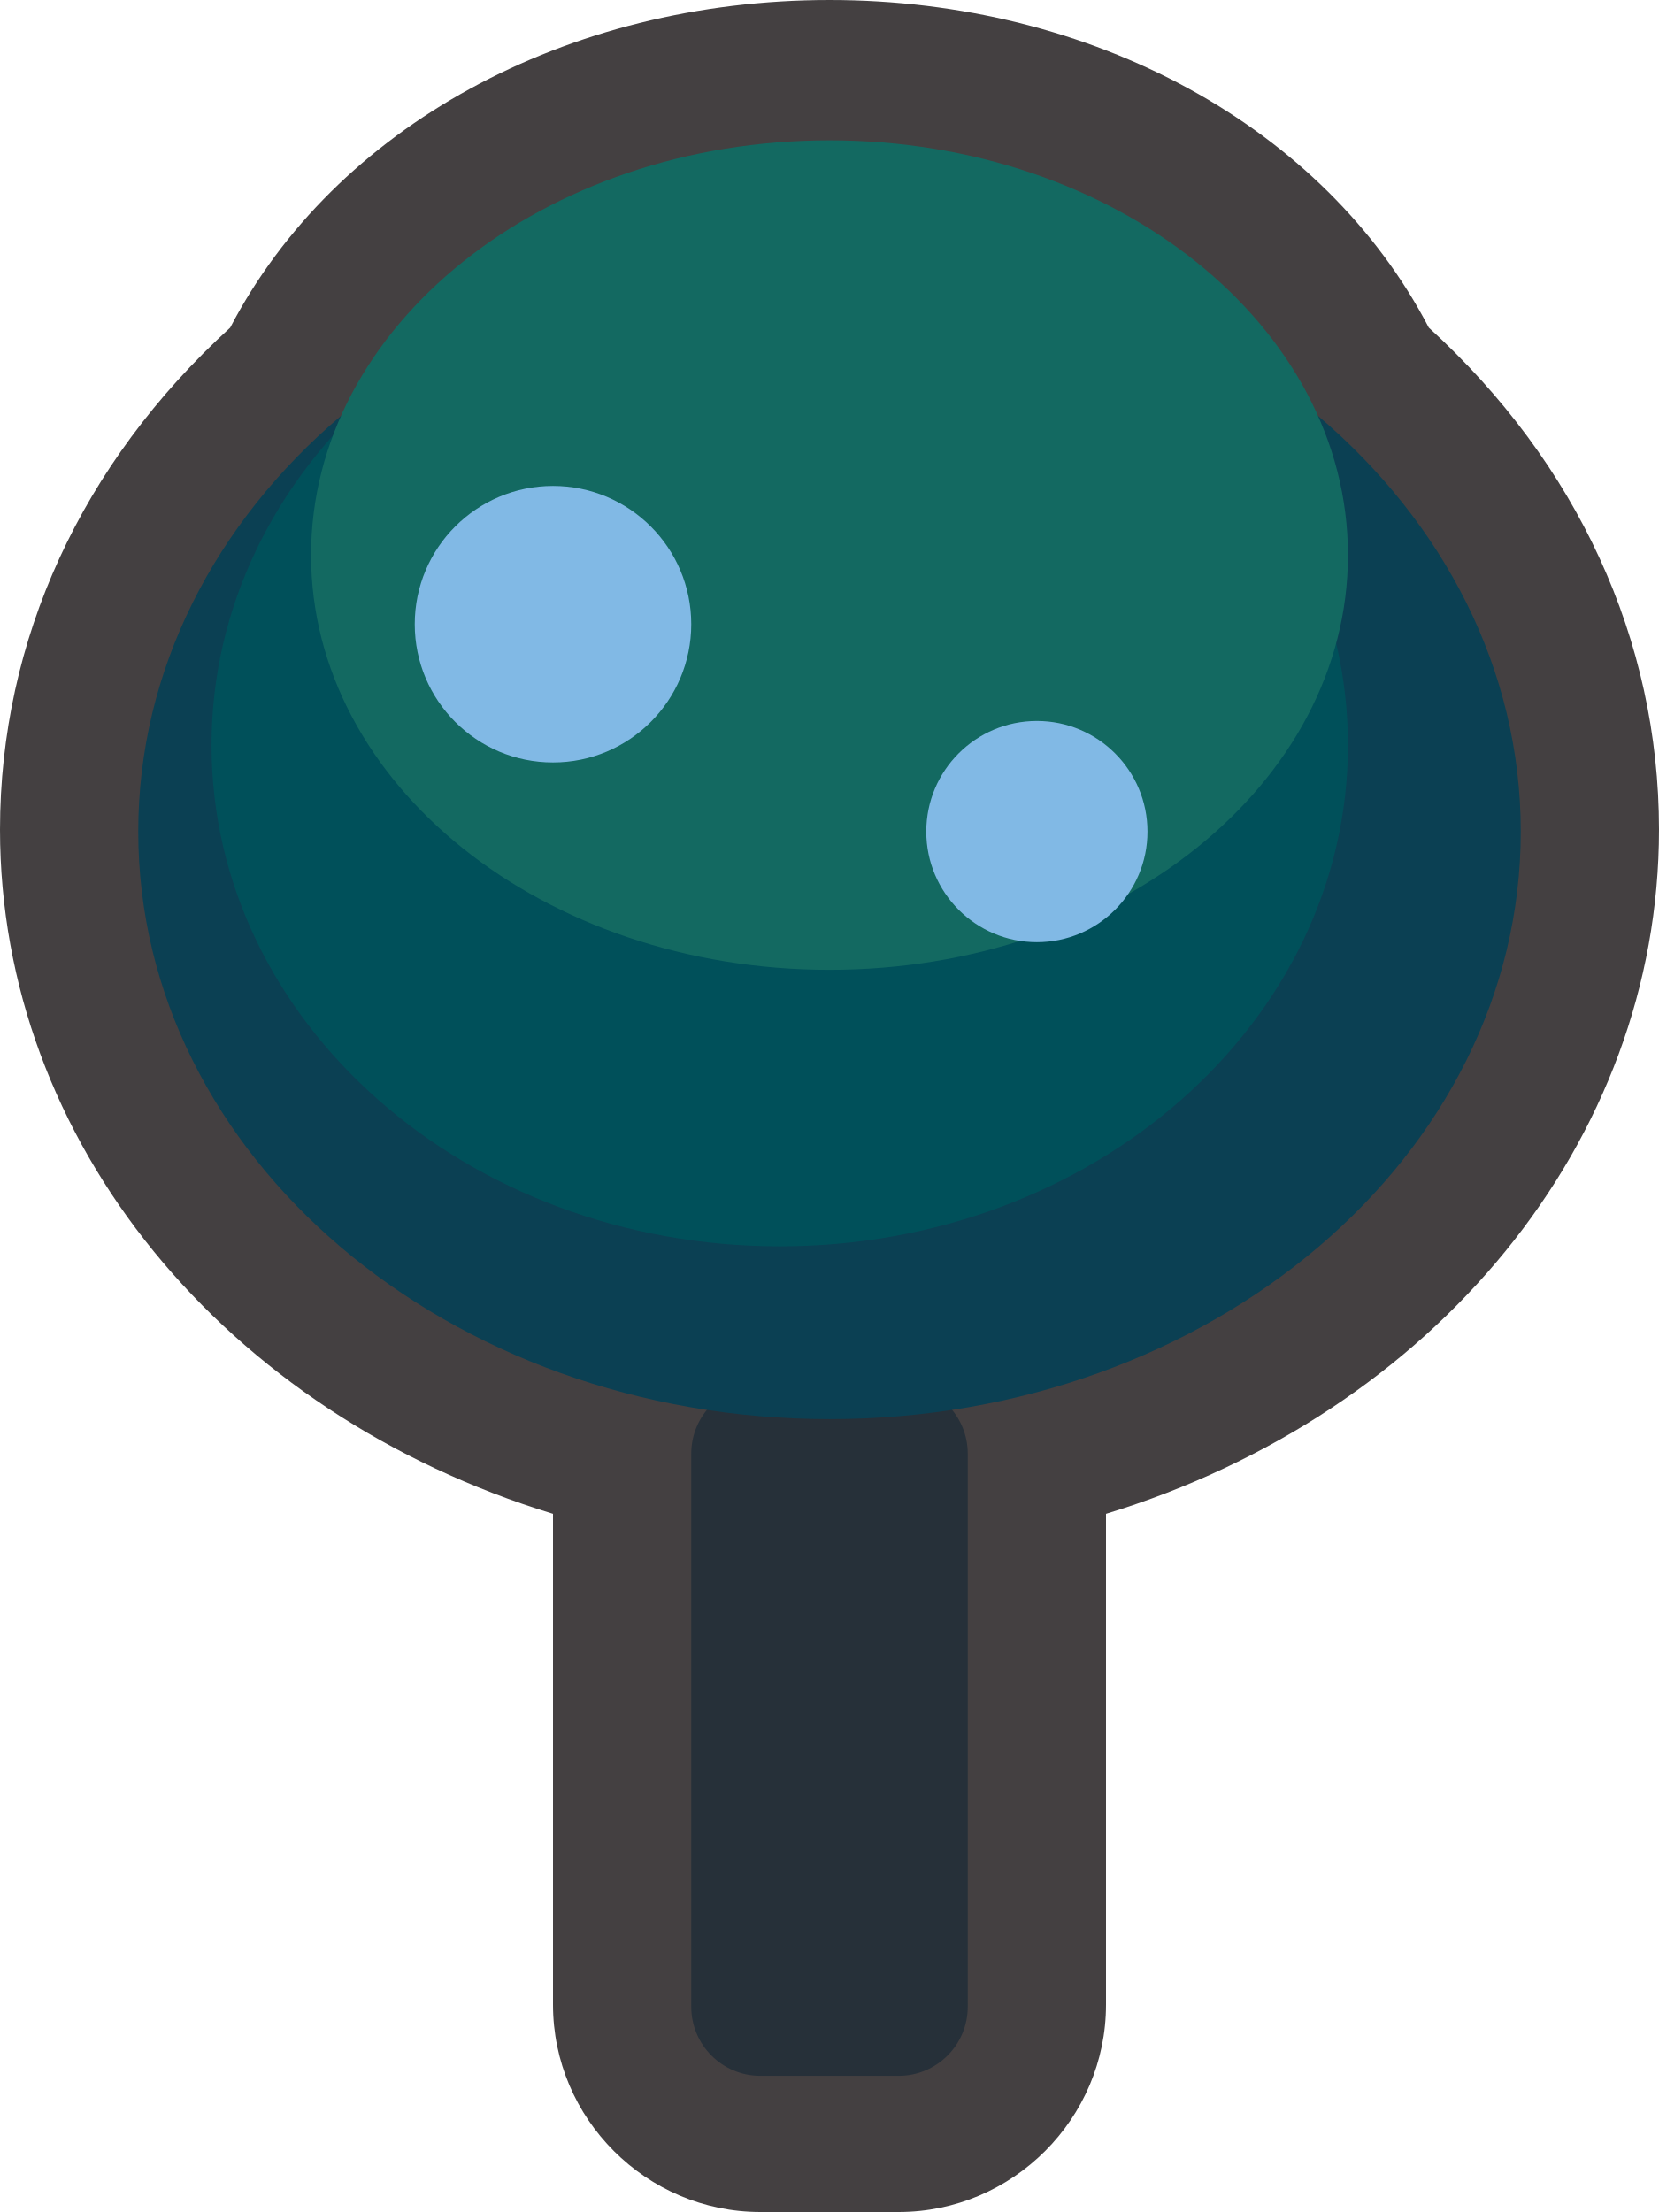
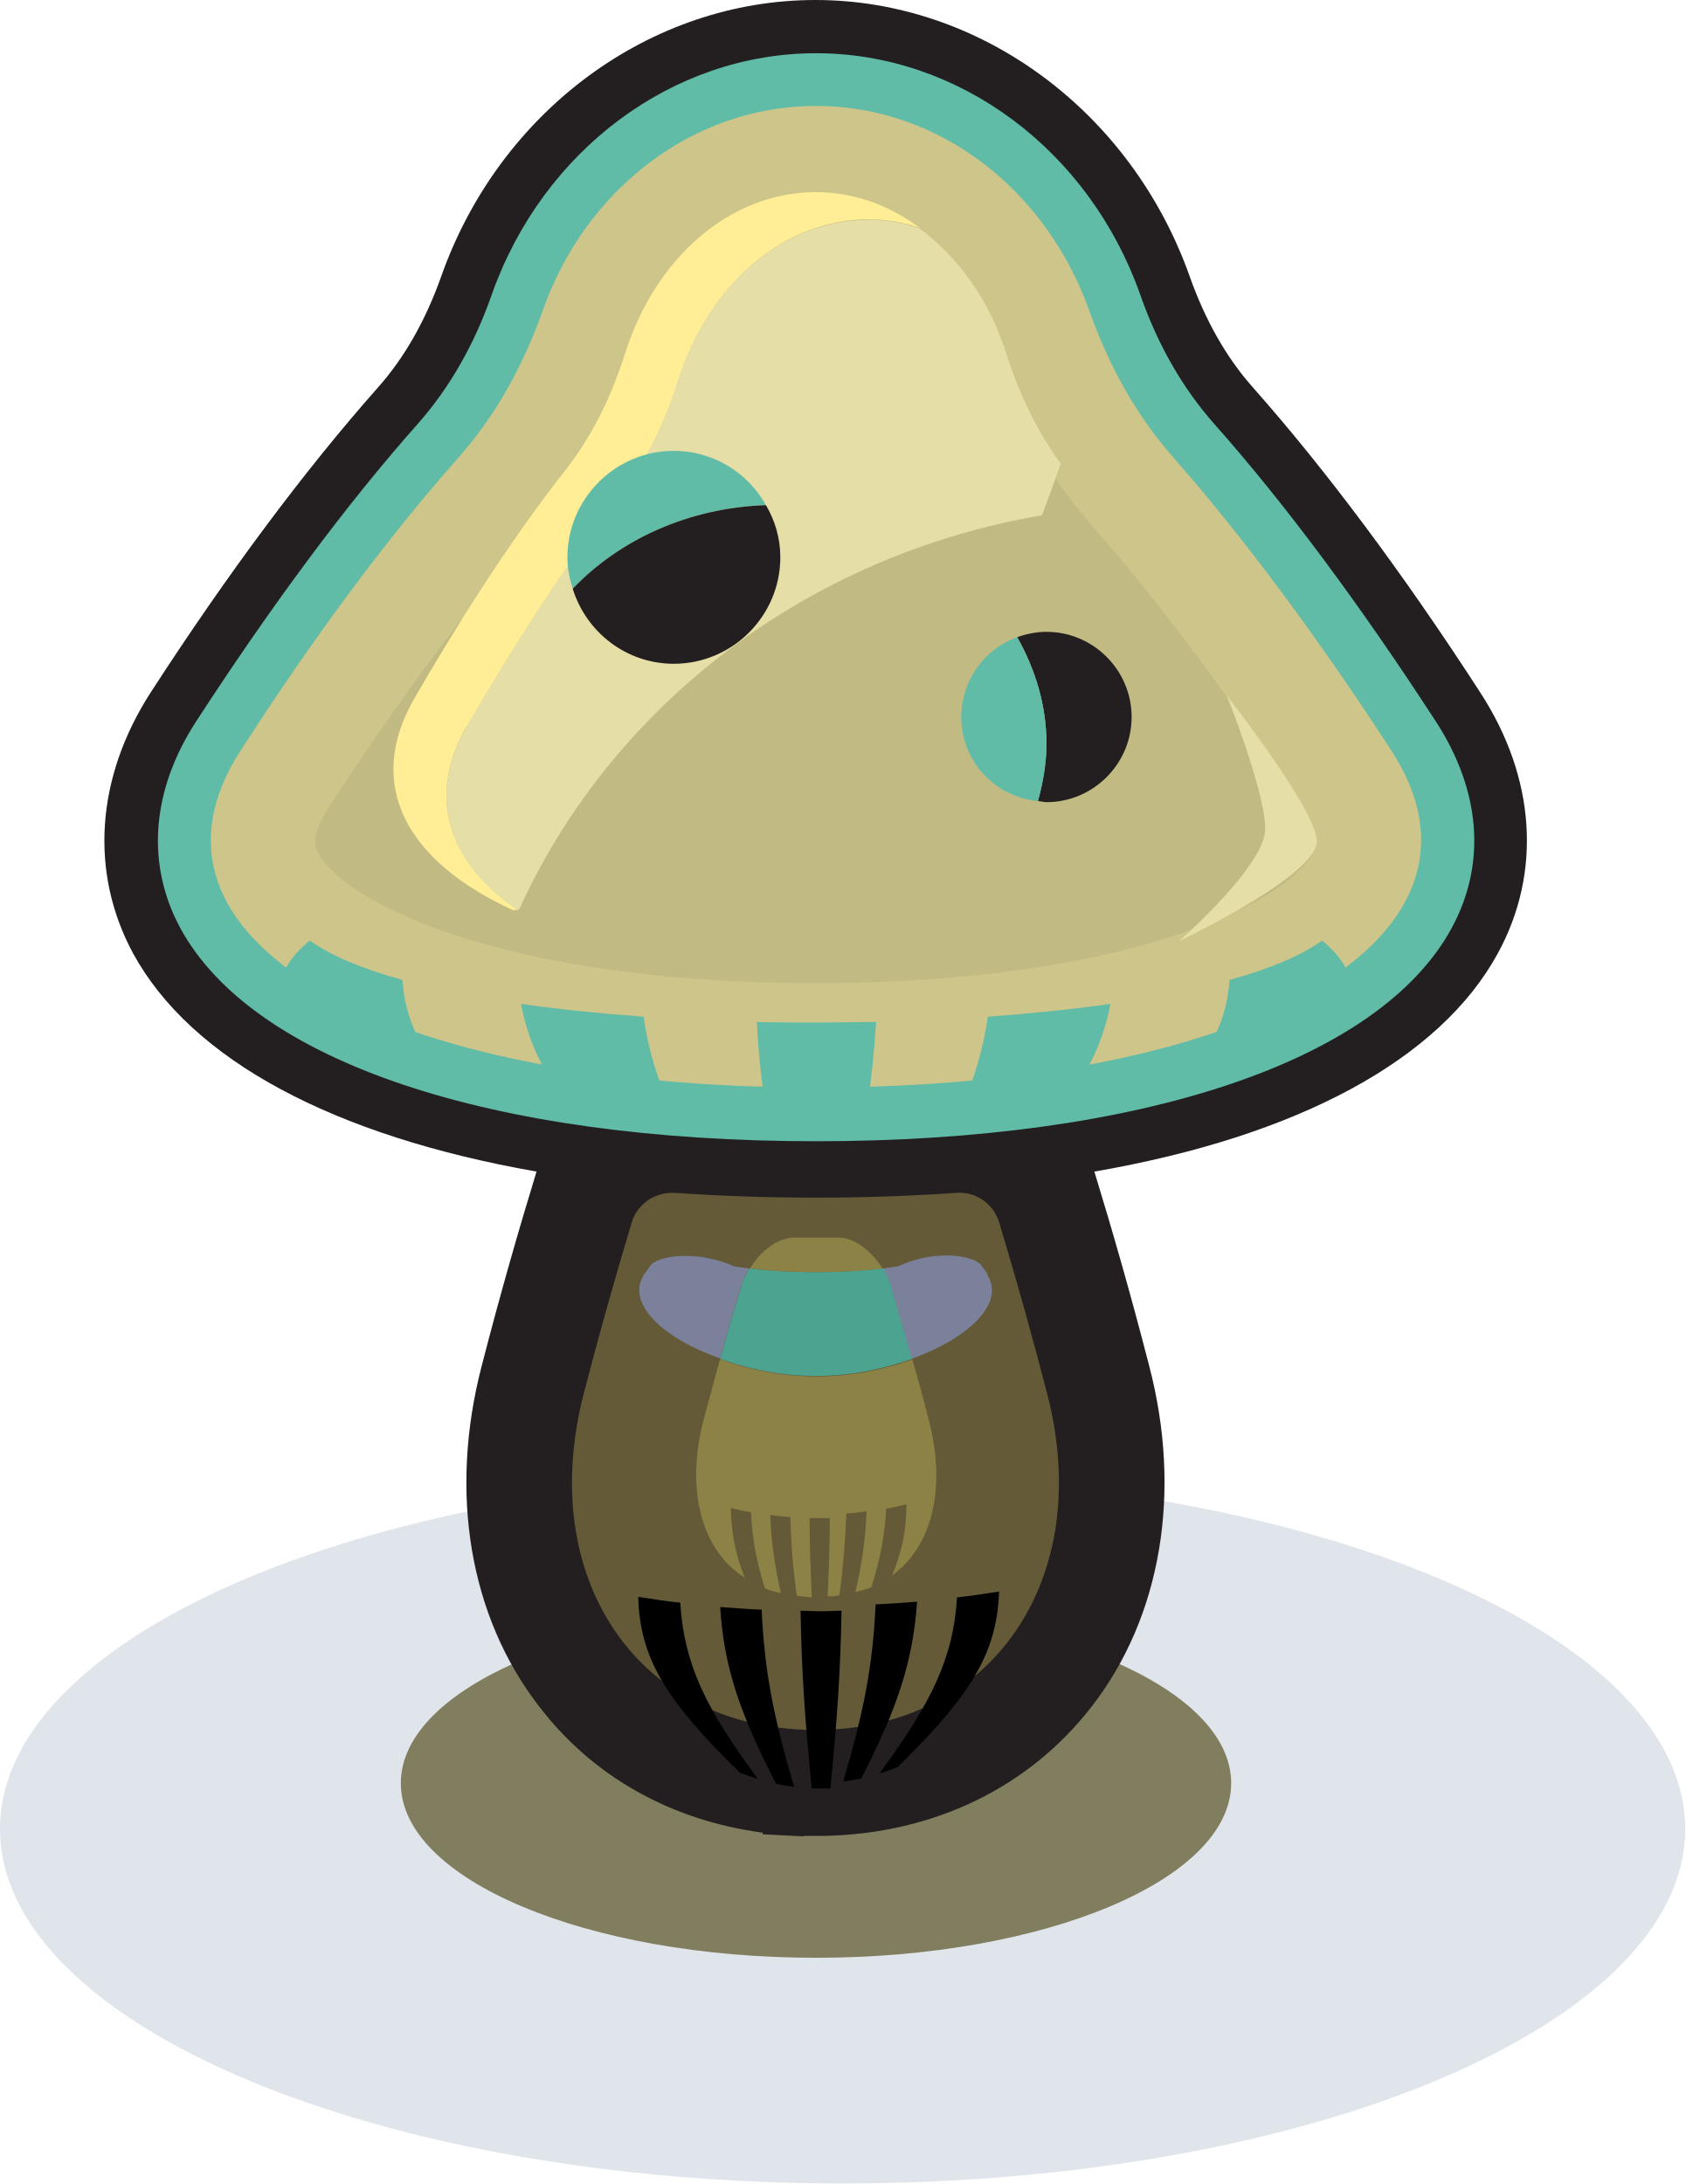
- <svg xmlns="http://www.w3.org/2000/svg" id="Layer_2" overflow="visible" data-name="Layer 2" viewBox="0 0 24 32">
+ <svg xmlns="http://www.w3.org/2000/svg" id="Layer_2" overflow="visible" data-name="Layer 2" viewBox="0 0 31.66 41.03">
  <defs>
    <style>
      .cls-1 {
-         fill: #136961;
+         fill: #231f20;
      }

      .cls-2 {
-         fill: #263039;
+         fill: #e5dea7;
      }

      .cls-3 {
-         fill: #00505a;
+         fill: #ffee96;
      }

      .cls-4 {
-         fill: #81b9e5;
+         fill: #cdc589;
      }

      .cls-5 {
-         fill: #0b4053;
+         fill: #645a38;
      }

      .cls-6 {
-         fill: #231f20;
-         isolation: isolate;
-         opacity: .85;
+         fill: #c1bb83;
+       }
+ 
+       .cls-7 {
+         fill: #4ca38f;
+       }
+ 
+       .cls-8 {
+         fill: #9ca9c0;
+         opacity: .31;
+       }
+ 
+       .cls-9 {
+         fill: #7b819b;
+       }
+ 
+       .cls-10 {
+         fill: #585323;
+         opacity: .7;
+       }
+ 
+       .cls-11 {
+         fill: #60bba7;
+       }
+ 
+       .cls-12 {
+         fill: #8c8246;
      }
    </style>
  </defs>
  <g id="Layer_1-2" data-name="Layer 1">
    <g>
-       <path class="cls-6" d="M11,32c-1.65,0-3-1.35-3-3v-7.1C3.26,20.45,0,16.52,0,12c0-2.74,1.18-5.3,3.33-7.26C4.84,1.84,8.19,0,12,0s7.16,1.84,8.67,4.74c2.15,1.96,3.33,4.52,3.33,7.26,0,4.52-3.26,8.45-8,9.9v7.1c0,1.65-1.35,3-3,3h-2Z" />
-       <rect class="cls-2" x="10" y="20.03" width="4" height="10" rx="1" ry="1" />
-       <ellipse class="cls-5" cx="12" cy="12.03" rx="10" ry="8.5" />
-       <ellipse class="cls-3" cx="11.28" cy="10.78" rx="8.22" ry="7.25" />
-       <ellipse class="cls-1" cx="12" cy="8.03" rx="7.5" ry="6" />
-       <circle class="cls-4" cx="8" cy="9.03" r="2" />
-       <circle class="cls-4" cx="15" cy="12.03" r="1.6" />
+       <ellipse class="cls-8" cx="15.83" cy="34.36" rx="15.83" ry="6.66" />
+       <ellipse class="cls-10" cx="15.33" cy="33.5" rx="7.8" ry="3.28" />
+       <path class="cls-1" d="M15.11,34.5l-.78-.04v-.03c-1.72-.23-3.19-1.05-4.2-2.37-1.31-1.69-1.7-4.02-1.08-6.4.34-1.32.69-2.54,1.03-3.65-3.82-.67-6.49-2.1-7.58-4.1-.82-1.52-.7-3.3.33-4.9,1.45-2.24,2.89-4.17,4.27-5.73.5-.56.9-1.27,1.19-2.09,1.1-3.11,3.93-5.19,7.03-5.19s5.93,2.09,7.03,5.19c.29.82.69,1.53,1.19,2.09,1.38,1.56,2.82,3.49,4.27,5.73,1.04,1.6,1.16,3.38.33,4.9-1.09,2-3.76,3.44-7.58,4.1.34,1.11.69,2.33,1.03,3.65.62,2.37.23,4.71-1.08,6.4-1.17,1.51-2.94,2.38-5,2.43-.07,0-.13,0-.2,0s-.13,0-.22,0Z" />
+       <path class="cls-1" d="M15.33,33.5c-1.82,0-3.39-.73-4.41-2.05-1.12-1.44-1.45-3.46-.91-5.53.57-2.19,1.14-4.07,1.67-5.58.25-.69.44-1.55.59-2.55.42-2.95,1.56-4.72,3.06-4.72s2.64,1.76,3.06,4.72c.14,1,.34,1.86.59,2.55.54,1.51,1.1,3.39,1.67,5.58.54,2.07.21,4.09-.91,5.53-1.02,1.32-2.59,2.05-4.41,2.05Z" />
+       <path class="cls-5" d="M18.77,22.96c-.11-.35-.44-.58-.81-.55-.87.06-1.75.09-2.64.09s-1.77-.03-2.64-.09c-.37-.02-.7.2-.81.55-.35,1.16-.66,2.28-.9,3.21-.91,3.5,1.03,6.33,4.35,6.33s5.26-2.84,4.35-6.33c-.24-.93-.55-2.05-.9-3.21Z" />
+       <path class="cls-11" d="M15.33,21.44c-6.12,0-10.58-1.5-11.94-4-.65-1.2-.55-2.58.29-3.88,1.43-2.2,2.83-4.09,4.18-5.61.58-.66,1.05-1.47,1.38-2.42.96-2.71,3.4-4.53,6.09-4.53s5.13,1.82,6.09,4.53c.33.95.8,1.76,1.38,2.42,1.35,1.52,2.75,3.41,4.18,5.61.84,1.3.95,2.67.29,3.88-1.36,2.5-5.83,4-11.94,4Z" />
+       <path class="cls-4" d="M26.14,14.1c-1-1.54-2.45-3.63-4.09-5.5-.71-.8-1.22-1.74-1.58-2.75-.8-2.26-2.8-3.86-5.14-3.86s-4.35,1.6-5.14,3.86c-.36,1.01-.87,1.95-1.58,2.75-1.65,1.86-3.09,3.95-4.09,5.5-2.27,3.5,2.57,6.33,10.81,6.33s13.08-2.84,10.81-6.33Z" />
+       <path class="cls-6" d="M15.33,18.47c-5.84,0-8.84-1.5-9.35-2.44-.06-.1-.16-.3.17-.82,1.35-2.09,2.68-3.86,3.93-5.28.84-.95,1.51-2.1,1.97-3.42.55-1.54,1.83-2.54,3.27-2.54s2.73,1,3.27,2.54c.47,1.32,1.13,2.47,1.97,3.42,1.25,1.42,2.57,3.19,3.93,5.28.34.52.23.71.17.82-.51.94-3.51,2.44-9.35,2.44Z" />
+       <path class="cls-3" d="M8.78,13.64c.7-1.21,1.71-2.86,2.86-4.32.49-.63.85-1.37,1.1-2.16.56-1.78,1.95-3.04,3.59-3.04.33,0,.65.06.95.16-.57-.42-1.23-.67-1.95-.67-1.64,0-3.03,1.26-3.59,3.04-.25.79-.61,1.53-1.1,2.16-1.15,1.46-2.16,3.11-2.86,4.32-.93,1.62-.14,3.05,1.84,3.96.03.02.07,0,.1,0-1.29-.89-1.72-2.1-.95-3.45Z" />
+       <path class="cls-2" d="M19.58,9.67c.16-.43.2-.54.35-.96-.45-.61-.78-1.31-1.02-2.05-.31-1-.9-1.83-1.64-2.37-.31-.1-.62-.16-.95-.16-1.64,0-3.03,1.26-3.59,3.04-.25.79-.61,1.53-1.1,2.16-1.15,1.46-2.16,3.11-2.86,4.32-.77,1.34-.34,2.55.95,3.45.02-.01.04-.02.05-.05,1.74-3.8,5.39-6.62,9.81-7.37Z" />
+       <path class="cls-11" d="M14.39,9.49c-.34-.61-.99-1.02-1.73-1.02-1.1,0-2,.9-2,2,0,.21.04.4.1.59.89-.92,2.17-1.52,3.63-1.57Z" />
+       <path class="cls-1" d="M19.66,11.87c-.19,0-.38.04-.55.1.34.6.55,1.28.55,2,0,.38-.07.73-.16,1.08.05,0,.11.02.16.02.88,0,1.6-.72,1.6-1.6s-.72-1.6-1.6-1.6Z" />
+       <path class="cls-1" d="M12.66,12.47c1.1,0,2-.9,2-2,0-.36-.1-.69-.27-.98-1.46.05-2.75.65-3.63,1.57.25.81,1,1.41,1.9,1.41Z" />
+       <path class="cls-11" d="M19.11,11.97c-.61.22-1.05.81-1.05,1.5,0,.83.63,1.5,1.44,1.58.1-.35.16-.71.16-1.08,0-.72-.21-1.39-.55-2Z" />
+       <path d="M13.89,33.3c.14.05.21.08.35.12-.99-1.33-1.39-2.17-1.46-3.31-.27-.03-.53-.07-.79-.11.03,1.15.52,1.95,1.91,3.3Z" />
+       <path d="M14.57,33.51c.14.03.21.04.35.06-.39-1.31-.56-2.2-.61-3.33-.26-.01-.52-.03-.78-.05.07,1.13.37,2,1.05,3.32Z" />
+       <path d="M15.04,30.26c.02,1.14.08,2.03.21,3.34.14,0,.21,0,.35,0,.13-1.31.19-2.2.21-3.34-.13,0-.26.01-.39.01s-.26-.01-.39-.01Z" />
+       <path d="M15.83,33.47c.14-.02.21-.03.35-.06.68-1.32.97-2.19,1.05-3.32-.26.02-.52.04-.78.05-.05,1.13-.22,2.02-.61,3.33Z" />
+       <path d="M16.51,33.32c.14-.04.21-.07.35-.12,1.38-1.35,1.87-2.14,1.91-3.3-.26.04-.52.08-.79.11-.07,1.14-.48,1.98-1.46,3.31Z" />
+       <path class="cls-11" d="M25.39,18.62c0,.06-.02.12-.03.18.02-.06.03-.12.03-.18Z" />
+       <path class="cls-11" d="M5.3,18.79c-.01-.06-.02-.12-.03-.18,0,.06.01.12.03.18Z" />
+       <path class="cls-11" d="M5.82,17.67s-.05.04-.07.06c-.35.31-.49.6-.48.88,0,.06.02.12.03.18.19.66,1.33,1.22,3.21,1.61-.61-.64-.9-1.26-.95-1.99-.76-.21-1.35-.46-1.74-.74Z" />
+       <path class="cls-11" d="M9.79,18.86c.12.66.39,1.25.86,1.87.62.07,1.28.12,1.98.16-.28-.6-.45-1.17-.54-1.79-.83-.06-1.6-.14-2.3-.24Z" />
+       <path class="cls-11" d="M15.33,19.21c-.38,0-.75,0-1.11-.01.03.61.09,1.17.19,1.76.31,0,.61.01.93.01s.62,0,.93-.01c.09-.59.15-1.15.19-1.76-.36,0-.73.01-1.11.01Z" />
+       <path class="cls-11" d="M18.56,19.1c-.09.62-.26,1.2-.54,1.79.7-.04,1.37-.09,1.98-.16.47-.62.74-1.21.86-1.87-.7.1-1.47.18-2.3.24Z" />
+       <path class="cls-11" d="M24.91,17.73s-.05-.04-.07-.06c-.39.28-.98.53-1.74.74-.05.73-.34,1.35-.95,1.99,1.88-.39,3.02-.95,3.21-1.61.01-.06.02-.12.03-.18,0-.28-.14-.58-.48-.88Z" />
+       <path class="cls-2" d="M23.05,13.07s1.61,2.05,1.69,2.7-2.59,1.91-2.59,1.91c0,0,1.62-1.41,1.62-2.11s-.72-2.5-.72-2.5Z" />
+       <g>
+         <path class="cls-12" d="M13.53,25.53c-.1.35-.2.74-.31,1.14-.27,1.02-.15,1.96.33,2.57.12.16.28.29.44.4-.17-.43-.25-.83-.26-1.31.13.03.25.06.38.08.02.51.11.95.26,1.43.1.04.2.07.3.09-.11-.49-.18-.95-.2-1.47.13.02.25.03.38.04.01.52.05.98.12,1.48.09.01.18.02.28.03-.02-.5-.04-.96-.04-1.49.06,0,.12,0,.19,0s.12,0,.19,0c0,.52-.02.98-.04,1.47.07,0,.15,0,.22-.02.07-.52.11-1,.13-1.54.13,0,.25-.02.38-.04-.02.54-.09,1.01-.21,1.52.1-.03.21-.05.3-.09.16-.5.25-.95.28-1.48.13-.02.26-.05.38-.08,0,.49-.09.9-.27,1.34.13-.1.26-.22.36-.35.48-.61.6-1.55.33-2.57-.1-.4-.21-.79-.31-1.14-.53.19-1.15.32-1.8.32s-1.27-.13-1.8-.32Z" />
+         <path class="cls-12" d="M16.58,23.83c-.22-.35-.56-.6-.87-.58h-.75c-.31-.02-.66.23-.87.58.24.03.64.07,1.25.07s1.01-.04,1.25-.07Z" />
+         <path class="cls-9" d="M14.08,23.83c-.18-.02-.29-.04-.29-.04-.62-.28-1.32-.23-1.55-.04l-.13.18c-.37.54.33,1.21,1.42,1.59.22-.78.4-1.37.4-1.37.04-.12.09-.23.15-.33Z" />
+         <path class="cls-9" d="M18.55,23.93l-.13-.18c-.23-.2-.93-.25-1.55.04,0,0-.11.02-.29.04.06.1.12.21.15.33,0,0,.18.58.39,1.37,1.09-.39,1.78-1.06,1.42-1.59Z" />
+         <path class="cls-7" d="M16.58,23.83c-.24.03-.64.07-1.25.07s-1.01-.04-1.25-.07c-.06.1-.12.21-.15.33,0,0-.18.58-.4,1.37.53.19,1.15.32,1.8.32s1.27-.13,1.8-.32c-.22-.78-.39-1.37-.39-1.37-.04-.12-.09-.23-.15-.33Z" />
+       </g>
    </g>
  </g>
</svg>
